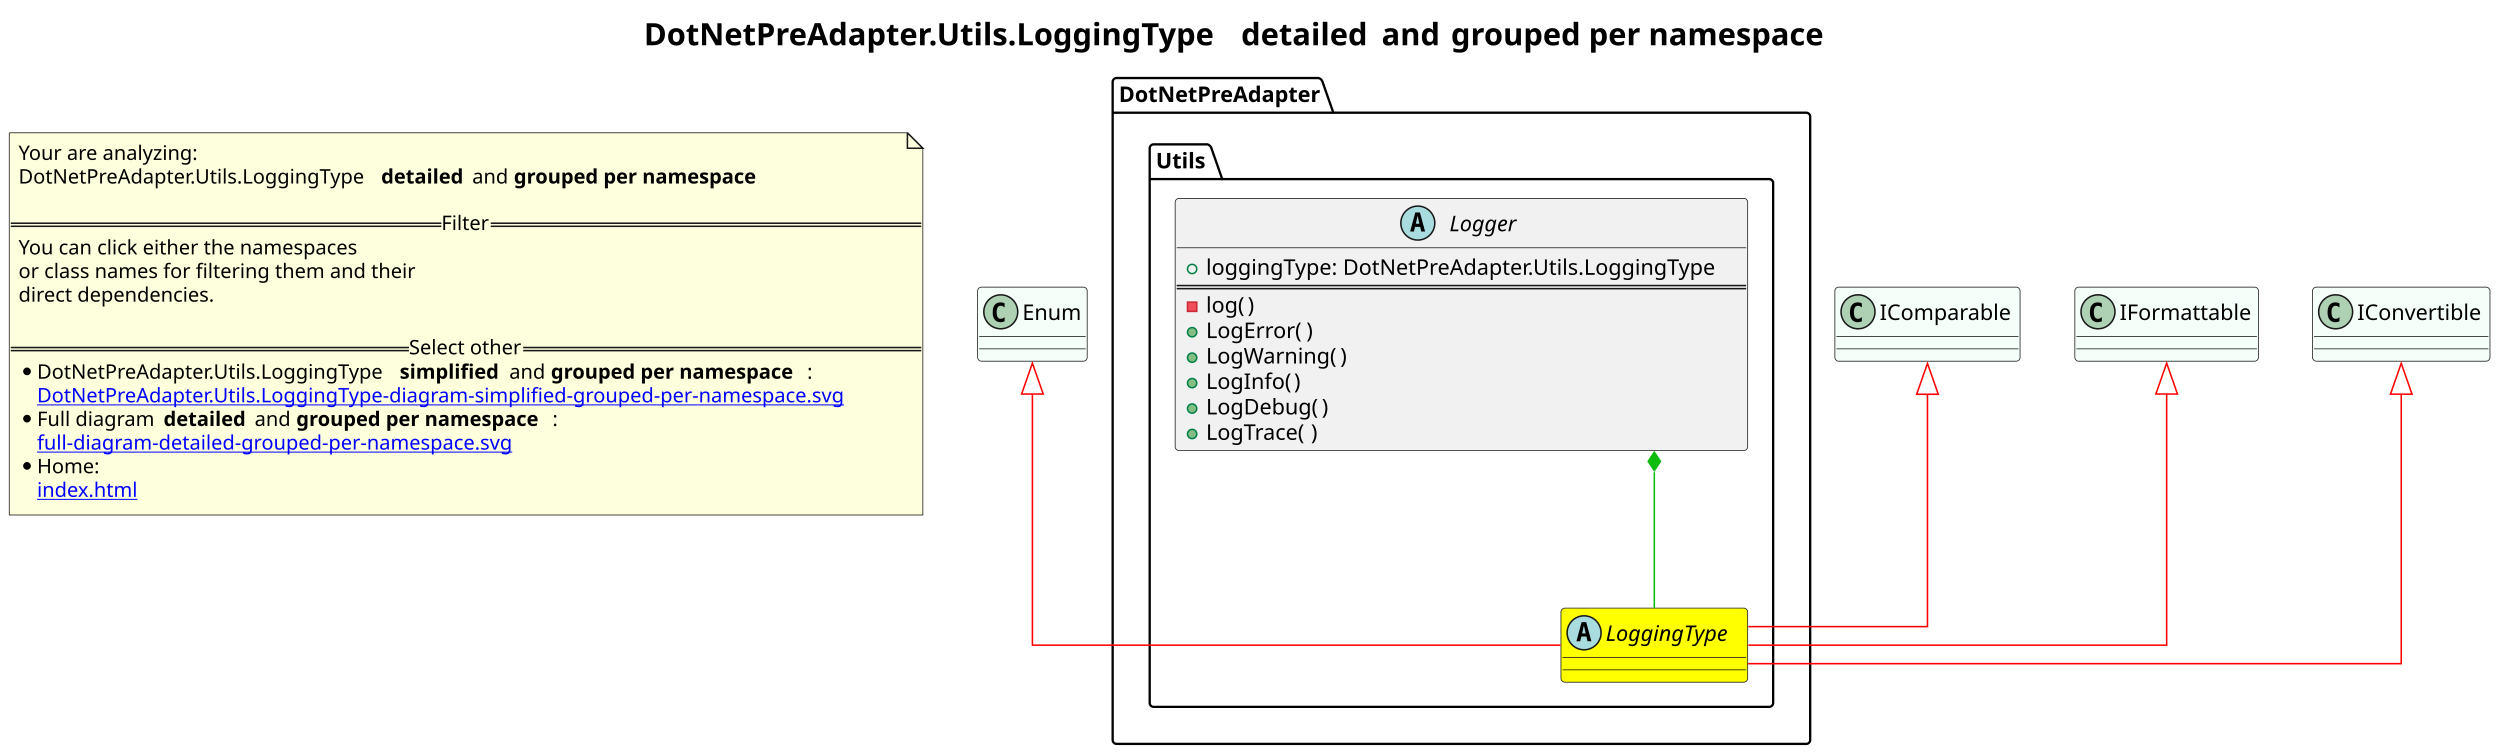
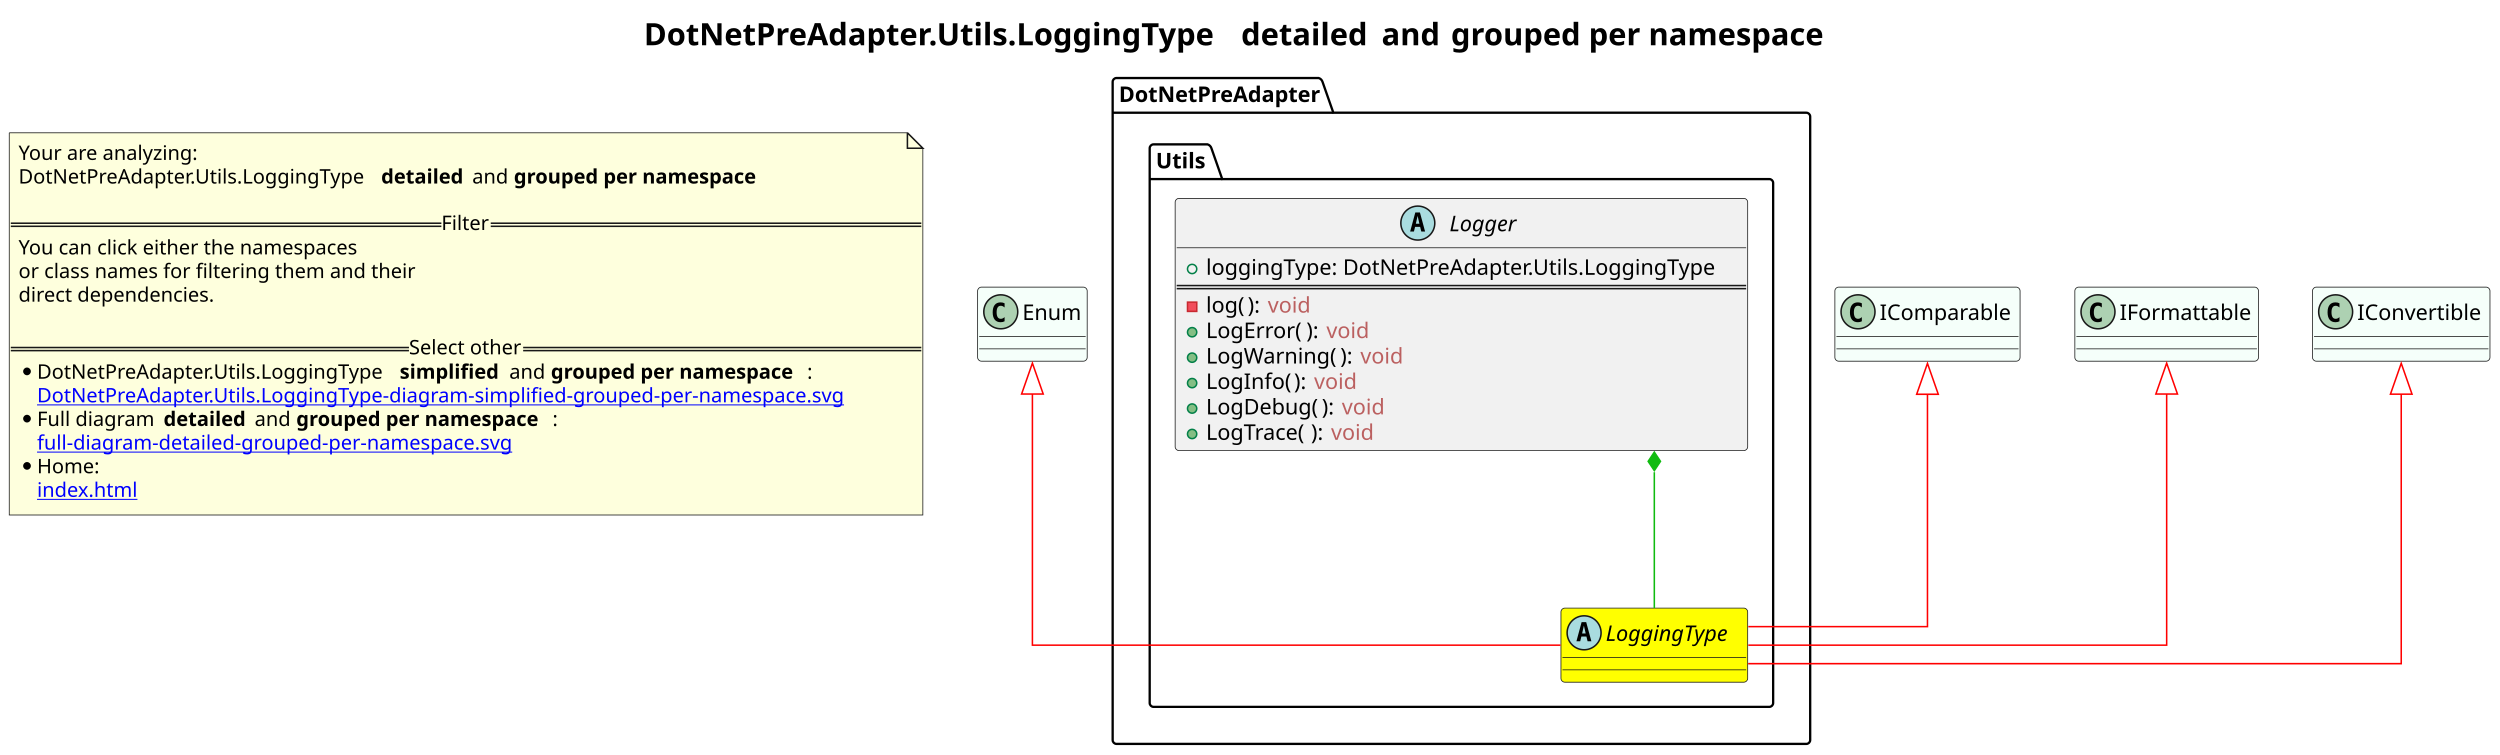
<svg xmlns="http://www.w3.org/2000/svg" xmlns:xlink="http://www.w3.org/1999/xlink" contentStyleType="text/css" height="489px" preserveAspectRatio="none" style="width:1620px;height:489px;background:#FFFFFF;" version="1.1" viewBox="0 0 1620 489" width="1620px" zoomAndPan="magnify">
  <defs />
  <g>
    <text fill="#000000" font-family="sans-serif" font-size="20" font-weight="bold" lengthAdjust="spacing" textLength="380" x="417.25" y="29.336">DotNetPreAdapter.Utils.LoggingType</text>
    <text fill="#000000" font-family="sans-serif" font-size="20" font-weight="bold" lengthAdjust="spacing" textLength="84" x="804.25" y="29.336">detailed</text>
    <text fill="#000000" font-family="sans-serif" font-size="20" font-weight="bold" lengthAdjust="spacing" textLength="38" x="895.25" y="29.336">and</text>
    <text fill="#000000" font-family="sans-serif" font-size="20" font-weight="bold" lengthAdjust="spacing" textLength="249" x="940.25" y="29.336">grouped per namespace</text>
    <g id="cluster_DotNetPreAdapter">
      <a href="DotNetPreAdapter-diagram-detailed-grouped-per-namespace.svg" target="_top" title="DotNetPreAdapter-diagram-detailed-grouped-per-namespace.svg" xlink:actuate="onRequest" xlink:href="DotNetPreAdapter-diagram-detailed-grouped-per-namespace.svg" xlink:show="new" xlink:title="DotNetPreAdapter-diagram-detailed-grouped-per-namespace.svg" xlink:type="simple">
        <path d="M723.5,50.555 L854.5,50.555 A3.75,3.75 0 0 1 857,53.055 L864,73.043 L1170.5,73.043 A2.5,2.5 0 0 1 1173,75.543 L1173,479.555 A2.5,2.5 0 0 1 1170.5,482.055 L723.5,482.055 A2.5,2.5 0 0 1 721,479.555 L721,53.055 A2.5,2.5 0 0 1 723.5,50.555 " fill="none" style="stroke:#000000;stroke-width:1.5;" />
        <line style="stroke:#000000;stroke-width:1.5;" x1="721" x2="864" y1="73.043" y2="73.043" />
        <text fill="#000000" font-family="sans-serif" font-size="14" font-weight="bold" lengthAdjust="spacing" textLength="130" x="725" y="66.09">DotNetPreAdapter</text>
      </a>
    </g>
    <g id="cluster_Utils">
      <a href="DotNetPreAdapter.Utils-diagram-detailed-grouped-per-namespace.svg" target="_top" title="DotNetPreAdapter.Utils-diagram-detailed-grouped-per-namespace.svg" xlink:actuate="onRequest" xlink:href="DotNetPreAdapter.Utils-diagram-detailed-grouped-per-namespace.svg" xlink:show="new" xlink:title="DotNetPreAdapter.Utils-diagram-detailed-grouped-per-namespace.svg" xlink:type="simple">
        <path d="M747.5,93.555 L782.5,93.555 A3.75,3.75 0 0 1 785,96.055 L792,116.043 L1146.5,116.043 A2.5,2.5 0 0 1 1149,118.543 L1149,455.555 A2.5,2.5 0 0 1 1146.5,458.055 L747.5,458.055 A2.5,2.5 0 0 1 745,455.555 L745,96.055 A2.5,2.5 0 0 1 747.5,93.555 " fill="none" style="stroke:#000000;stroke-width:1.5;" />
        <line style="stroke:#000000;stroke-width:1.5;" x1="745" x2="792" y1="116.043" y2="116.043" />
        <text fill="#000000" font-family="sans-serif" font-size="14" font-weight="bold" lengthAdjust="spacing" textLength="34" x="749" y="109.09">Utils</text>
      </a>
    </g>
    <a href="DotNetPreAdapter.Utils.LoggingType-diagram-detailed-grouped-per-namespace.svg" target="_top" title="DotNetPreAdapter.Utils.LoggingType-diagram-detailed-grouped-per-namespace.svg" xlink:actuate="onRequest" xlink:href="DotNetPreAdapter.Utils.LoggingType-diagram-detailed-grouped-per-namespace.svg" xlink:show="new" xlink:title="DotNetPreAdapter.Utils.LoggingType-diagram-detailed-grouped-per-namespace.svg" xlink:type="simple">
      <g id="elem_LoggingType">
        <rect codeLine="15" fill="#FFFF00" height="48" id="LoggingType" rx="2.5" ry="2.5" style="stroke:#181818;stroke-width:0.5;" width="121" x="1011.5" y="394.055" />
        <ellipse cx="1026.5" cy="410.055" fill="#A9DCDF" rx="11" ry="11" style="stroke:#181818;stroke-width:1.0;" />
        <path d="M1026.363,405.403 L1025.209,410.475 L1027.525,410.475 Z M1024.869,403.162 L1027.866,403.162 L1031.211,415.555 L1028.762,415.555 L1027.998,412.492 L1024.72,412.492 L1023.973,415.555 L1021.524,415.555 Z " fill="#000000" />
        <text fill="#000000" font-family="sans-serif" font-size="14" font-style="italic" lengthAdjust="spacing" textLength="89" x="1040.5" y="415.346">LoggingType</text>
        <line style="stroke:#181818;stroke-width:0.5;" x1="1012.5" x2="1131.5" y1="426.055" y2="426.055" />
        <line style="stroke:#181818;stroke-width:0.5;" x1="1012.5" x2="1131.5" y1="434.055" y2="434.055" />
      </g>
    </a>
    <a href="DotNetPreAdapter.Utils.Logger-diagram-detailed-grouped-per-namespace.svg" target="_top" title="DotNetPreAdapter.Utils.Logger-diagram-detailed-grouped-per-namespace.svg" xlink:actuate="onRequest" xlink:href="DotNetPreAdapter.Utils.Logger-diagram-detailed-grouped-per-namespace.svg" xlink:show="new" xlink:title="DotNetPreAdapter.Utils.Logger-diagram-detailed-grouped-per-namespace.svg" xlink:type="simple">
      <g id="elem_Logger">
        <rect codeLine="17" fill="#F1F1F1" height="163.418" id="Logger" rx="2.5" ry="2.5" style="stroke:#181818;stroke-width:0.5;" width="371" x="761.5" y="128.555" />
        <ellipse cx="918.75" cy="144.555" fill="#A9DCDF" rx="11" ry="11" style="stroke:#181818;stroke-width:1.0;" />
        <path d="M918.613,139.903 L917.46,144.975 L919.775,144.975 Z M917.119,137.662 L920.116,137.662 L923.461,150.055 L921.012,150.055 L920.249,146.992 L916.97,146.992 L916.223,150.055 L913.774,150.055 Z " fill="#000000" />
        <text fill="#000000" font-family="sans-serif" font-size="14" font-style="italic" lengthAdjust="spacing" textLength="48" x="939.25" y="149.846">Logger</text>
        <line style="stroke:#181818;stroke-width:0.5;" x1="762.5" x2="1131.5" y1="160.555" y2="160.555" />
        <ellipse cx="772.5" cy="174.299" fill="none" rx="3" ry="3" style="stroke:#038048;stroke-width:1.0;" />
        <text fill="#000000" font-family="sans-serif" font-size="14" lengthAdjust="spacing" textLength="345" x="781.5" y="178.09">loggingType: DotNetPreAdapter.Utils.LoggingType</text>
        <line style="stroke:#181818;stroke-width:1.0;" x1="762.5" x2="1131.5" y1="185.043" y2="185.043" />
        <line style="stroke:#181818;stroke-width:1.0;" x1="762.5" x2="1131.5" y1="187.043" y2="187.043" />
        <rect fill="#F24D5C" height="6" style="stroke:#C82930;stroke-width:1.0;" width="6" x="769.5" y="195.787" />
        <text fill="#000000" font-family="sans-serif" font-size="14" lengthAdjust="spacing" textLength="27" x="781.5" y="202.578">log(</text>
-         <text fill="#000000" font-family="sans-serif" font-size="14" lengthAdjust="spacing" textLength="5" x="808.5" y="202.578">)</text>
+         <text fill="#000000" font-family="sans-serif" font-size="14" lengthAdjust="spacing" textLength="9" x="808.5" y="202.578">):</text>
+         <text fill="#BB6060" font-family="sans-serif" font-size="14" lengthAdjust="spacing" textLength="29" x="821.5" y="202.578">void</text>
        <ellipse cx="772.5" cy="215.275" fill="#84BE84" rx="3" ry="3" style="stroke:#038048;stroke-width:1.0;" />
        <text fill="#000000" font-family="sans-serif" font-size="14" lengthAdjust="spacing" textLength="65" x="781.5" y="219.066">LogError(</text>
-         <text fill="#000000" font-family="sans-serif" font-size="14" lengthAdjust="spacing" textLength="5" x="846.5" y="219.066">)</text>
+         <text fill="#000000" font-family="sans-serif" font-size="14" lengthAdjust="spacing" textLength="9" x="846.5" y="219.066">):</text>
+         <text fill="#BB6060" font-family="sans-serif" font-size="14" lengthAdjust="spacing" textLength="29" x="859.5" y="219.066">void</text>
        <ellipse cx="772.5" cy="231.764" fill="#84BE84" rx="3" ry="3" style="stroke:#038048;stroke-width:1.0;" />
        <text fill="#000000" font-family="sans-serif" font-size="14" lengthAdjust="spacing" textLength="87" x="781.5" y="235.555">LogWarning(</text>
-         <text fill="#000000" font-family="sans-serif" font-size="14" lengthAdjust="spacing" textLength="5" x="868.5" y="235.555">)</text>
+         <text fill="#000000" font-family="sans-serif" font-size="14" lengthAdjust="spacing" textLength="9" x="868.5" y="235.555">):</text>
+         <text fill="#BB6060" font-family="sans-serif" font-size="14" lengthAdjust="spacing" textLength="29" x="881.5" y="235.555">void</text>
        <ellipse cx="772.5" cy="248.252" fill="#84BE84" rx="3" ry="3" style="stroke:#038048;stroke-width:1.0;" />
        <text fill="#000000" font-family="sans-serif" font-size="14" lengthAdjust="spacing" textLength="57" x="781.5" y="252.043">LogInfo(</text>
-         <text fill="#000000" font-family="sans-serif" font-size="14" lengthAdjust="spacing" textLength="5" x="838.5" y="252.043">)</text>
+         <text fill="#000000" font-family="sans-serif" font-size="14" lengthAdjust="spacing" textLength="9" x="838.5" y="252.043">):</text>
+         <text fill="#BB6060" font-family="sans-serif" font-size="14" lengthAdjust="spacing" textLength="29" x="851.5" y="252.043">void</text>
        <ellipse cx="772.5" cy="264.74" fill="#84BE84" rx="3" ry="3" style="stroke:#038048;stroke-width:1.0;" />
        <text fill="#000000" font-family="sans-serif" font-size="14" lengthAdjust="spacing" textLength="75" x="781.5" y="268.531">LogDebug(</text>
-         <text fill="#000000" font-family="sans-serif" font-size="14" lengthAdjust="spacing" textLength="5" x="856.5" y="268.531">)</text>
+         <text fill="#000000" font-family="sans-serif" font-size="14" lengthAdjust="spacing" textLength="9" x="856.5" y="268.531">):</text>
+         <text fill="#BB6060" font-family="sans-serif" font-size="14" lengthAdjust="spacing" textLength="29" x="869.5" y="268.531">void</text>
        <ellipse cx="772.5" cy="281.228" fill="#84BE84" rx="3" ry="3" style="stroke:#038048;stroke-width:1.0;" />
        <text fill="#000000" font-family="sans-serif" font-size="14" lengthAdjust="spacing" textLength="68" x="781.5" y="285.019">LogTrace(</text>
-         <text fill="#000000" font-family="sans-serif" font-size="14" lengthAdjust="spacing" textLength="5" x="849.5" y="285.019">)</text>
+         <text fill="#000000" font-family="sans-serif" font-size="14" lengthAdjust="spacing" textLength="9" x="849.5" y="285.019">):</text>
+         <text fill="#BB6060" font-family="sans-serif" font-size="14" lengthAdjust="spacing" textLength="29" x="862.5" y="285.019">void</text>
      </g>
    </a>
    <g id="elem_FloatingNote">
      <path d="M6,86.055 L6,333.713 L598,333.713 L598,96.055 L588,86.055 L6,86.055 " fill="#FEFFDD" style="stroke:#181818;stroke-width:0.5;" />
      <path d="M588,86.055 L588,96.055 L598,96.055 L588,86.055 " fill="#FEFFDD" style="stroke:#181818;stroke-width:1.0;" />
      <text fill="#000000" font-family="sans-serif" font-size="13" lengthAdjust="spacing" textLength="120" x="12" y="103.623">Your are analyzing:</text>
      <text fill="#000000" font-family="sans-serif" font-size="13" lengthAdjust="spacing" textLength="231" x="12" y="118.934">DotNetPreAdapter.Utils.LoggingType</text>
      <text fill="#000000" font-family="sans-serif" font-size="13" font-weight="bold" lengthAdjust="spacing" textLength="55" x="247" y="118.934">detailed</text>
      <text fill="#000000" font-family="sans-serif" font-size="13" lengthAdjust="spacing" textLength="23" x="306" y="118.934">and</text>
      <text fill="#000000" font-family="sans-serif" font-size="13" font-weight="bold" lengthAdjust="spacing" textLength="166" x="333" y="118.934">grouped per namespace</text>
      <text fill="#000000" font-family="sans-serif" font-size="13" lengthAdjust="spacing" textLength="4" x="12" y="134.244"> </text>
      <text fill="#000000" font-family="sans-serif" font-size="13" lengthAdjust="spacing" textLength="229" x="12" y="164.865">You can click either the namespaces</text>
      <text fill="#000000" font-family="sans-serif" font-size="13" lengthAdjust="spacing" textLength="266" x="12" y="180.176">or class names for filtering them and their</text>
      <text fill="#000000" font-family="sans-serif" font-size="13" lengthAdjust="spacing" textLength="130" x="12" y="195.486">direct dependencies.</text>
      <text fill="#000000" font-family="sans-serif" font-size="13" lengthAdjust="spacing" textLength="4" x="12" y="210.797"> </text>
      <line style="stroke:#181818;stroke-width:1.0;" x1="7" x2="286" y1="144.642" y2="144.642" />
      <line style="stroke:#181818;stroke-width:1.0;" x1="7" x2="286" y1="146.642" y2="146.642" />
      <text fill="#000000" font-family="sans-serif" font-size="13" lengthAdjust="spacing" textLength="32" x="286" y="149.055">Filter</text>
      <line style="stroke:#181818;stroke-width:1.0;" x1="318" x2="597" y1="144.642" y2="144.642" />
      <line style="stroke:#181818;stroke-width:1.0;" x1="318" x2="597" y1="146.642" y2="146.642" />
      <ellipse cx="17.5" cy="240.66" fill="#000000" rx="2.5" ry="2.5" style="stroke:#000000;stroke-width:0.0;" />
      <text fill="#000000" font-family="sans-serif" font-size="13" lengthAdjust="spacing" textLength="231" x="24" y="245.418">DotNetPreAdapter.Utils.LoggingType</text>
      <text fill="#000000" font-family="sans-serif" font-size="13" font-weight="bold" lengthAdjust="spacing" textLength="67" x="259" y="245.418">simplified</text>
      <text fill="#000000" font-family="sans-serif" font-size="13" lengthAdjust="spacing" textLength="23" x="330" y="245.418">and</text>
      <text fill="#000000" font-family="sans-serif" font-size="13" font-weight="bold" lengthAdjust="spacing" textLength="166" x="357" y="245.418">grouped per namespace</text>
      <text fill="#000000" font-family="sans-serif" font-size="13" lengthAdjust="spacing" textLength="4" x="523" y="245.418">:</text>
      <text fill="#000000" font-family="sans-serif" font-size="13" lengthAdjust="spacing" textLength="12" x="12" y="260.728">   </text>
      <a href="DotNetPreAdapter.Utils.LoggingType-diagram-simplified-grouped-per-namespace.svg" target="_top" title="DotNetPreAdapter.Utils.LoggingType-diagram-simplified-grouped-per-namespace.svg" xlink:actuate="onRequest" xlink:href="DotNetPreAdapter.Utils.LoggingType-diagram-simplified-grouped-per-namespace.svg" xlink:show="new" xlink:title="DotNetPreAdapter.Utils.LoggingType-diagram-simplified-grouped-per-namespace.svg" xlink:type="simple">
        <text fill="#0000FF" font-family="sans-serif" font-size="13" lengthAdjust="spacing" text-decoration="underline" textLength="553" x="24" y="260.728">DotNetPreAdapter.Utils.LoggingType-diagram-simplified-grouped-per-namespace.svg</text>
      </a>
      <ellipse cx="17.5" cy="271.281" fill="#000000" rx="2.5" ry="2.5" style="stroke:#000000;stroke-width:0.0;" />
      <text fill="#000000" font-family="sans-serif" font-size="13" lengthAdjust="spacing" textLength="78" x="24" y="276.039">Full diagram</text>
      <text fill="#000000" font-family="sans-serif" font-size="13" font-weight="bold" lengthAdjust="spacing" textLength="55" x="106" y="276.039">detailed</text>
      <text fill="#000000" font-family="sans-serif" font-size="13" lengthAdjust="spacing" textLength="23" x="165" y="276.039">and</text>
      <text fill="#000000" font-family="sans-serif" font-size="13" font-weight="bold" lengthAdjust="spacing" textLength="166" x="192" y="276.039">grouped per namespace</text>
      <text fill="#000000" font-family="sans-serif" font-size="13" lengthAdjust="spacing" textLength="4" x="358" y="276.039">:</text>
      <text fill="#000000" font-family="sans-serif" font-size="13" lengthAdjust="spacing" textLength="12" x="12" y="291.35">   </text>
      <a href="full-diagram-detailed-grouped-per-namespace.svg" target="_top" title="full-diagram-detailed-grouped-per-namespace.svg" xlink:actuate="onRequest" xlink:href="full-diagram-detailed-grouped-per-namespace.svg" xlink:show="new" xlink:title="full-diagram-detailed-grouped-per-namespace.svg" xlink:type="simple">
        <text fill="#0000FF" font-family="sans-serif" font-size="13" lengthAdjust="spacing" text-decoration="underline" textLength="330" x="24" y="291.35">full-diagram-detailed-grouped-per-namespace.svg</text>
      </a>
      <ellipse cx="17.5" cy="301.902" fill="#000000" rx="2.5" ry="2.5" style="stroke:#000000;stroke-width:0.0;" />
      <text fill="#000000" font-family="sans-serif" font-size="13" lengthAdjust="spacing" textLength="41" x="24" y="306.66">Home:</text>
      <text fill="#000000" font-family="sans-serif" font-size="13" lengthAdjust="spacing" textLength="12" x="12" y="321.971">   </text>
      <a href="index.html" target="_top" title="index.html" xlink:actuate="onRequest" xlink:href="index.html" xlink:show="new" xlink:title="index.html" xlink:type="simple">
        <text fill="#0000FF" font-family="sans-serif" font-size="13" lengthAdjust="spacing" text-decoration="underline" textLength="68" x="24" y="321.971">index.html</text>
      </a>
      <line style="stroke:#181818;stroke-width:1.0;" x1="7" x2="265" y1="225.194" y2="225.194" />
      <line style="stroke:#181818;stroke-width:1.0;" x1="7" x2="265" y1="227.194" y2="227.194" />
      <text fill="#000000" font-family="sans-serif" font-size="13" lengthAdjust="spacing" textLength="74" x="265" y="229.607">Select other</text>
      <line style="stroke:#181818;stroke-width:1.0;" x1="339" x2="597" y1="225.194" y2="225.194" />
      <line style="stroke:#181818;stroke-width:1.0;" x1="339" x2="597" y1="227.194" y2="227.194" />
    </g>
    <a href="Enum-diagram-detailed-grouped-per-namespace.svg" target="_top" title="Enum-diagram-detailed-grouped-per-namespace.svg" xlink:actuate="onRequest" xlink:href="Enum-diagram-detailed-grouped-per-namespace.svg" xlink:show="new" xlink:title="Enum-diagram-detailed-grouped-per-namespace.svg" xlink:type="simple">
      <g id="elem_Enum">
        <rect codeLine="4" fill="#F5FFFA" height="48" id="Enum" rx="2.5" ry="2.5" style="stroke:#181818;stroke-width:0.5;" width="71" x="633.5" y="186.055" />
        <ellipse cx="648.5" cy="202.055" fill="#ADD1B2" rx="11" ry="11" style="stroke:#181818;stroke-width:1.0;" />
        <path d="M650.973,208.198 Q650.392,208.497 649.753,208.646 Q649.114,208.795 648.408,208.795 Q645.901,208.795 644.582,207.144 Q643.262,205.492 643.262,202.371 Q643.262,199.241 644.582,197.589 Q645.901,195.938 648.408,195.938 Q649.114,195.938 649.761,196.087 Q650.409,196.236 650.973,196.535 L650.973,199.258 Q650.342,198.677 649.749,198.407 Q649.155,198.137 648.524,198.137 Q647.18,198.137 646.495,199.204 Q645.81,200.27 645.81,202.371 Q645.81,204.462 646.495,205.529 Q647.18,206.596 648.524,206.596 Q649.155,206.596 649.749,206.326 Q650.342,206.056 650.973,205.475 Z " fill="#000000" />
        <text fill="#000000" font-family="sans-serif" font-size="14" lengthAdjust="spacing" textLength="39" x="662.5" y="207.346">Enum</text>
        <line style="stroke:#181818;stroke-width:0.5;" x1="634.5" x2="703.5" y1="218.055" y2="218.055" />
        <line style="stroke:#181818;stroke-width:0.5;" x1="634.5" x2="703.5" y1="226.055" y2="226.055" />
      </g>
    </a>
    <a href="IComparable-diagram-detailed-grouped-per-namespace.svg" target="_top" title="IComparable-diagram-detailed-grouped-per-namespace.svg" xlink:actuate="onRequest" xlink:href="IComparable-diagram-detailed-grouped-per-namespace.svg" xlink:show="new" xlink:title="IComparable-diagram-detailed-grouped-per-namespace.svg" xlink:type="simple">
      <g id="elem_IComparable">
        <rect codeLine="6" fill="#F5FFFA" height="48" id="IComparable" rx="2.5" ry="2.5" style="stroke:#181818;stroke-width:0.5;" width="120" x="1189" y="186.055" />
        <ellipse cx="1204" cy="202.055" fill="#ADD1B2" rx="11" ry="11" style="stroke:#181818;stroke-width:1.0;" />
        <path d="M1206.473,208.198 Q1205.892,208.497 1205.253,208.646 Q1204.614,208.795 1203.908,208.795 Q1201.401,208.795 1200.082,207.144 Q1198.762,205.492 1198.762,202.371 Q1198.762,199.241 1200.082,197.589 Q1201.401,195.938 1203.908,195.938 Q1204.614,195.938 1205.261,196.087 Q1205.909,196.236 1206.473,196.535 L1206.473,199.258 Q1205.842,198.677 1205.249,198.407 Q1204.655,198.137 1204.024,198.137 Q1202.68,198.137 1201.995,199.204 Q1201.31,200.27 1201.31,202.371 Q1201.31,204.462 1201.995,205.529 Q1202.68,206.596 1204.024,206.596 Q1204.655,206.596 1205.249,206.326 Q1205.842,206.056 1206.473,205.475 Z " fill="#000000" />
        <text fill="#000000" font-family="sans-serif" font-size="14" lengthAdjust="spacing" textLength="88" x="1218" y="207.346">IComparable</text>
        <line style="stroke:#181818;stroke-width:0.5;" x1="1190" x2="1308" y1="218.055" y2="218.055" />
        <line style="stroke:#181818;stroke-width:0.5;" x1="1190" x2="1308" y1="226.055" y2="226.055" />
      </g>
    </a>
    <a href="IFormattable-diagram-detailed-grouped-per-namespace.svg" target="_top" title="IFormattable-diagram-detailed-grouped-per-namespace.svg" xlink:actuate="onRequest" xlink:href="IFormattable-diagram-detailed-grouped-per-namespace.svg" xlink:show="new" xlink:title="IFormattable-diagram-detailed-grouped-per-namespace.svg" xlink:type="simple">
      <g id="elem_IFormattable">
        <rect codeLine="8" fill="#F5FFFA" height="48" id="IFormattable" rx="2.5" ry="2.5" style="stroke:#181818;stroke-width:0.5;" width="119" x="1344.5" y="186.055" />
        <ellipse cx="1359.5" cy="202.055" fill="#ADD1B2" rx="11" ry="11" style="stroke:#181818;stroke-width:1.0;" />
        <path d="M1361.973,208.198 Q1361.392,208.497 1360.753,208.646 Q1360.114,208.795 1359.408,208.795 Q1356.901,208.795 1355.582,207.144 Q1354.262,205.492 1354.262,202.371 Q1354.262,199.241 1355.582,197.589 Q1356.901,195.938 1359.408,195.938 Q1360.114,195.938 1360.761,196.087 Q1361.409,196.236 1361.973,196.535 L1361.973,199.258 Q1361.342,198.677 1360.749,198.407 Q1360.155,198.137 1359.524,198.137 Q1358.18,198.137 1357.495,199.204 Q1356.81,200.27 1356.81,202.371 Q1356.81,204.462 1357.495,205.529 Q1358.18,206.596 1359.524,206.596 Q1360.155,206.596 1360.749,206.326 Q1361.342,206.056 1361.973,205.475 Z " fill="#000000" />
        <text fill="#000000" font-family="sans-serif" font-size="14" lengthAdjust="spacing" textLength="87" x="1373.5" y="207.346">IFormattable</text>
        <line style="stroke:#181818;stroke-width:0.5;" x1="1345.5" x2="1462.5" y1="218.055" y2="218.055" />
        <line style="stroke:#181818;stroke-width:0.5;" x1="1345.5" x2="1462.5" y1="226.055" y2="226.055" />
      </g>
    </a>
    <a href="IConvertible-diagram-detailed-grouped-per-namespace.svg" target="_top" title="IConvertible-diagram-detailed-grouped-per-namespace.svg" xlink:actuate="onRequest" xlink:href="IConvertible-diagram-detailed-grouped-per-namespace.svg" xlink:show="new" xlink:title="IConvertible-diagram-detailed-grouped-per-namespace.svg" xlink:type="simple">
      <g id="elem_IConvertible">
        <rect codeLine="10" fill="#F5FFFA" height="48" id="IConvertible" rx="2.5" ry="2.5" style="stroke:#181818;stroke-width:0.5;" width="115" x="1498.5" y="186.055" />
        <ellipse cx="1513.5" cy="202.055" fill="#ADD1B2" rx="11" ry="11" style="stroke:#181818;stroke-width:1.0;" />
        <path d="M1515.973,208.198 Q1515.392,208.497 1514.753,208.646 Q1514.114,208.795 1513.408,208.795 Q1510.901,208.795 1509.582,207.144 Q1508.262,205.492 1508.262,202.371 Q1508.262,199.241 1509.582,197.589 Q1510.901,195.938 1513.408,195.938 Q1514.114,195.938 1514.761,196.087 Q1515.409,196.236 1515.973,196.535 L1515.973,199.258 Q1515.342,198.677 1514.749,198.407 Q1514.155,198.137 1513.524,198.137 Q1512.18,198.137 1511.495,199.204 Q1510.81,200.27 1510.81,202.371 Q1510.81,204.462 1511.495,205.529 Q1512.18,206.596 1513.524,206.596 Q1514.155,206.596 1514.749,206.326 Q1515.342,206.056 1515.973,205.475 Z " fill="#000000" />
        <text fill="#000000" font-family="sans-serif" font-size="14" lengthAdjust="spacing" textLength="83" x="1527.5" y="207.346">IConvertible</text>
        <line style="stroke:#181818;stroke-width:0.5;" x1="1499.5" x2="1612.5" y1="218.055" y2="218.055" />
        <line style="stroke:#181818;stroke-width:0.5;" x1="1499.5" x2="1612.5" y1="226.055" y2="226.055" />
      </g>
    </a>
    <g id="link_Enum_LoggingType">
      <path codeLine="40" d="M669,255.325 C669,255.325 669,418.055 669,418.055 C669,418.055 898.65,418.055 1011.23,418.055 " fill="none" id="Enum-backto-LoggingType" style="stroke:#FF0000;stroke-width:1.0;" />
      <polygon fill="none" points="662,255.325,669,235.325,676,255.325,662,255.325" style="stroke:#FF0000;stroke-width:1.0;" />
    </g>
    <g id="link_IComparable_LoggingType">
      <path codeLine="41" d="M1249,255.485 C1249,255.485 1249,406.055 1249,406.055 C1249,406.055 1184.11,406.055 1132.91,406.055 " fill="none" id="IComparable-backto-LoggingType" style="stroke:#FF0000;stroke-width:1.0;" />
      <polygon fill="none" points="1242,255.485,1249,235.485,1256,255.485,1242,255.485" style="stroke:#FF0000;stroke-width:1.0;" />
    </g>
    <g id="link_IFormattable_LoggingType">
      <path codeLine="42" d="M1404,255.325 C1404,255.325 1404,418.055 1404,418.055 C1404,418.055 1228.74,418.055 1132.89,418.055 " fill="none" id="IFormattable-backto-LoggingType" style="stroke:#FF0000;stroke-width:1.0;" />
      <polygon fill="none" points="1397,255.325,1404,235.325,1411,255.325,1397,255.325" style="stroke:#FF0000;stroke-width:1.0;" />
    </g>
    <g id="link_IConvertible_LoggingType">
      <path codeLine="43" d="M1556,255.435 C1556,255.435 1556,430.055 1556,430.055 C1556,430.055 1262.8,430.055 1132.81,430.055 " fill="none" id="IConvertible-backto-LoggingType" style="stroke:#FF0000;stroke-width:1.0;" />
      <polygon fill="none" points="1549,255.435,1556,235.435,1563,255.435,1549,255.435" style="stroke:#FF0000;stroke-width:1.0;" />
    </g>
    <g id="link_Logger_LoggingType">
      <path codeLine="44" d="M1072,305.965 C1072,305.965 1072,393.975 1072,393.975 " fill="none" id="Logger-backto-LoggingType" style="stroke:#10BB10;stroke-width:1.0;" />
      <polygon fill="#10BB10" points="1072,292.965,1068,298.965,1072,304.965,1076,298.965,1072,292.965" style="stroke:#10BB10;stroke-width:1.0;" />
    </g>
  </g>
</svg>
